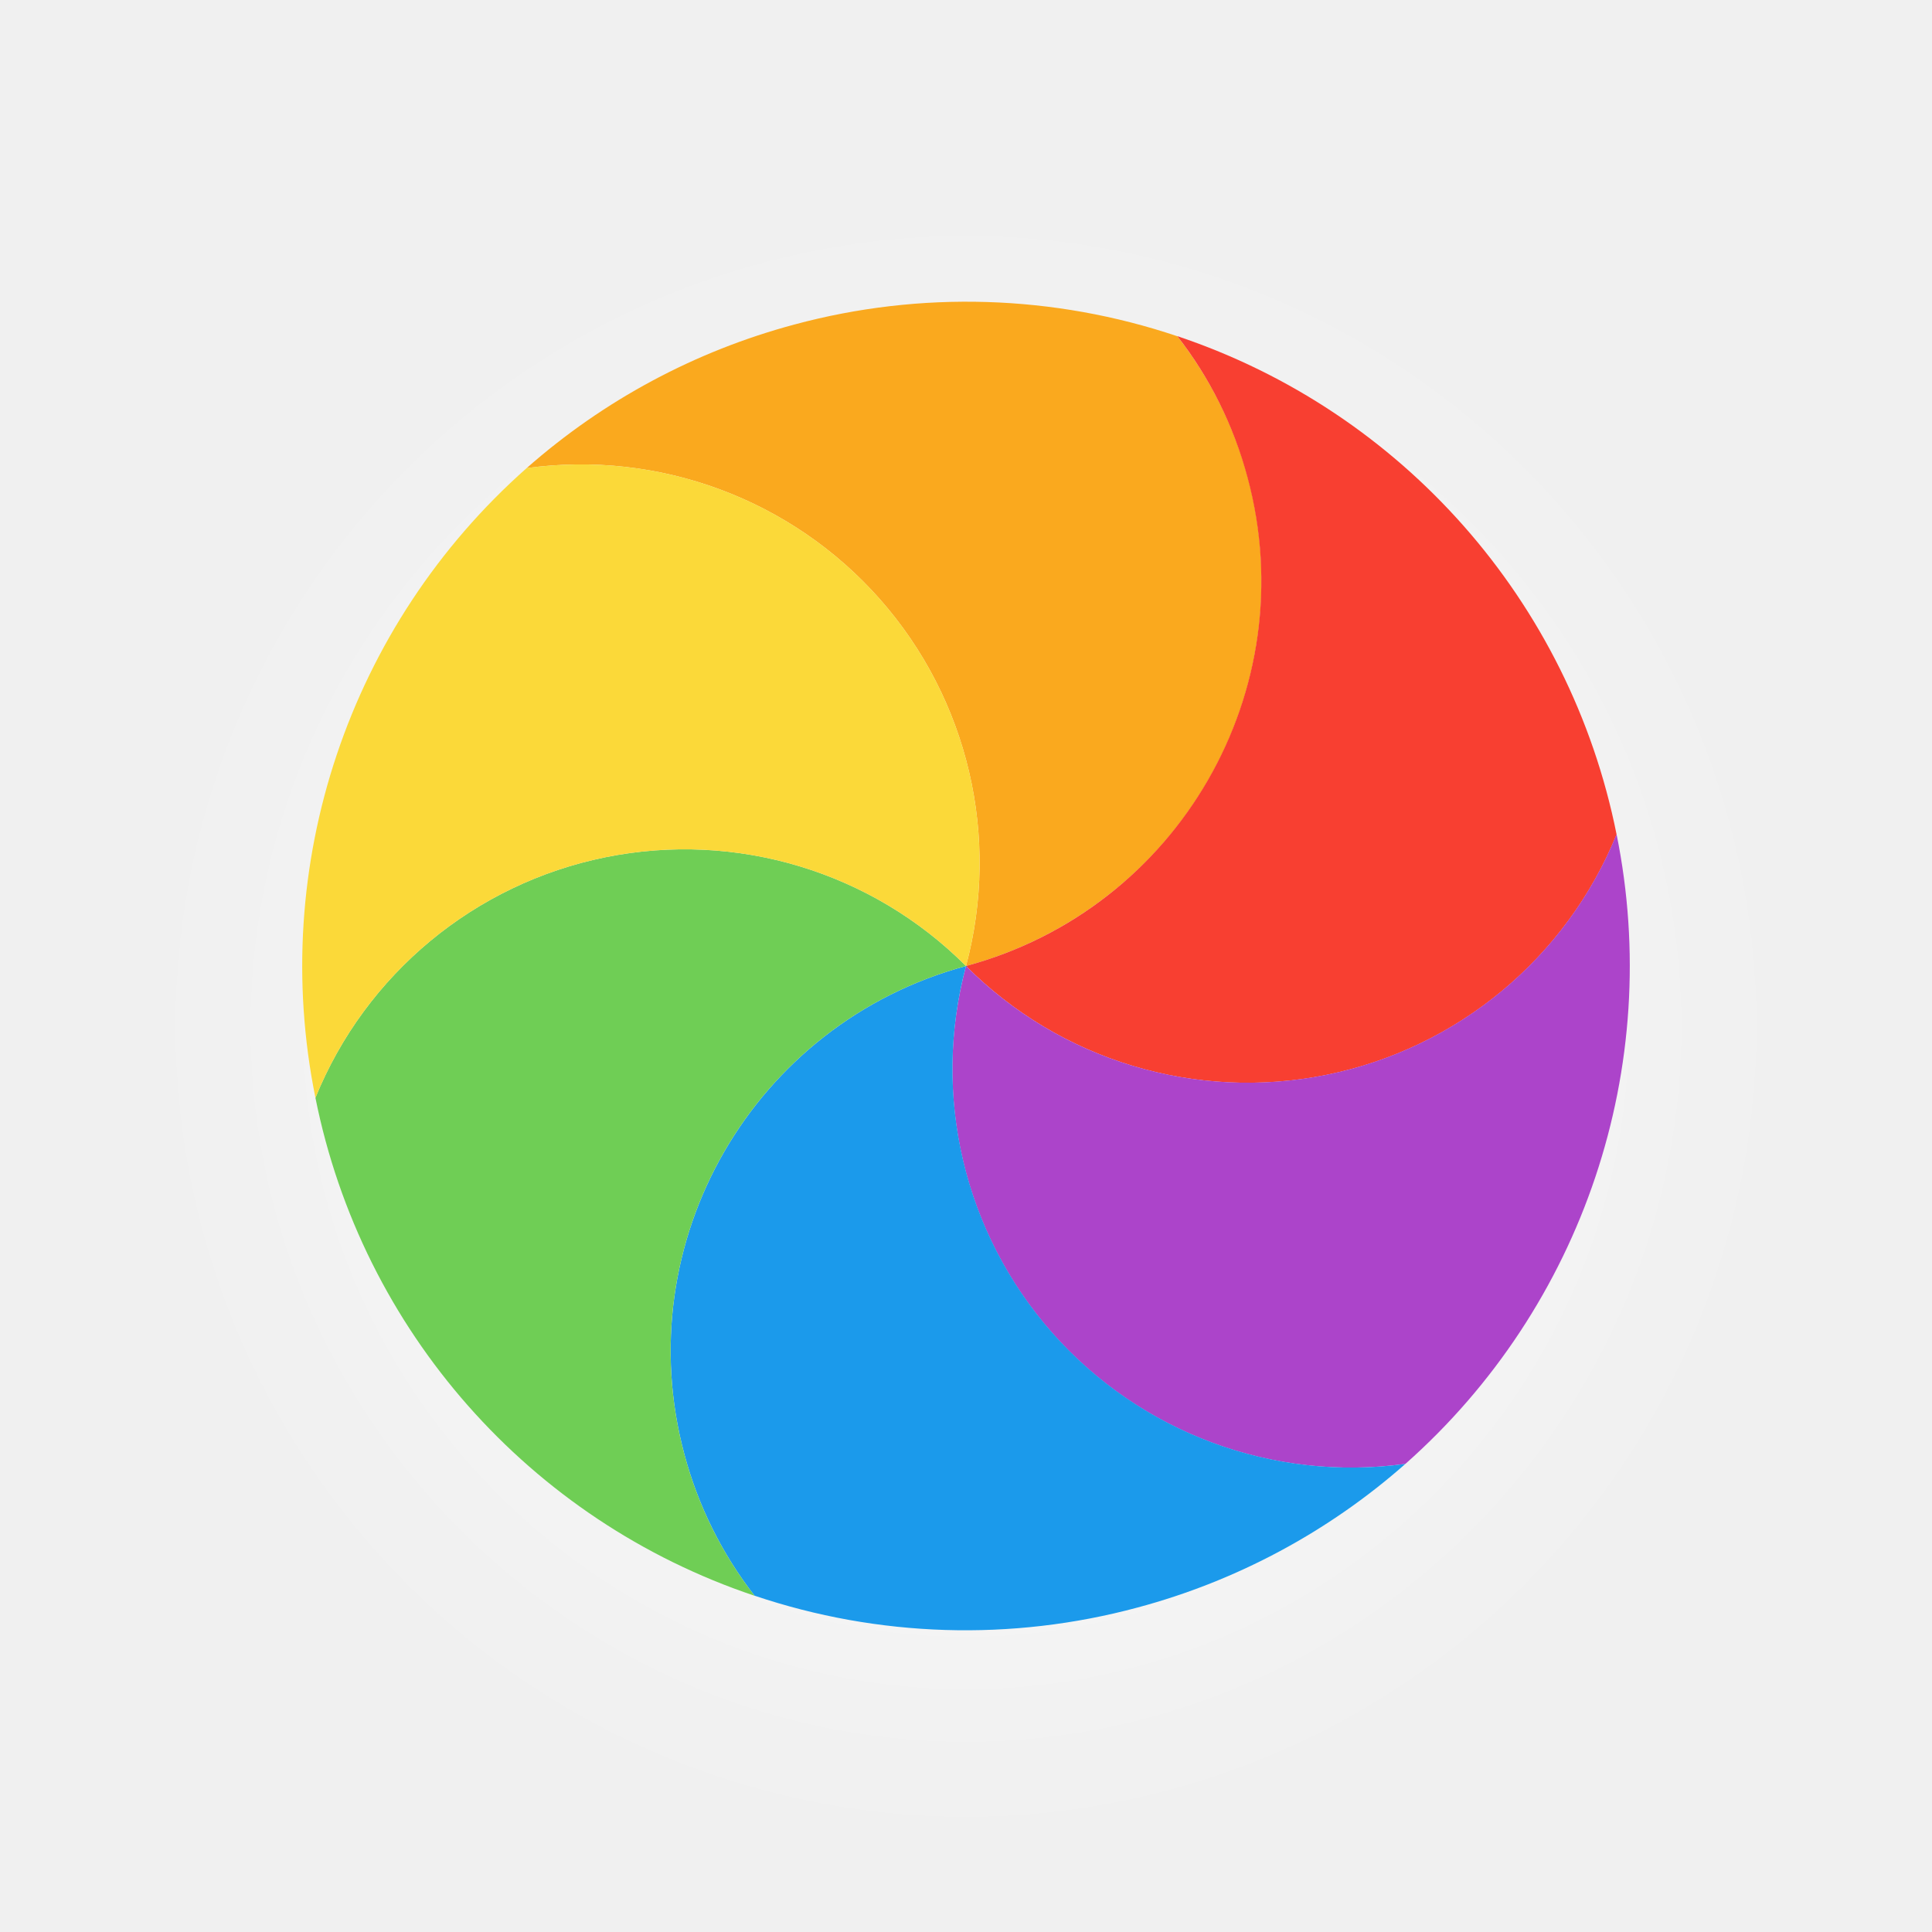
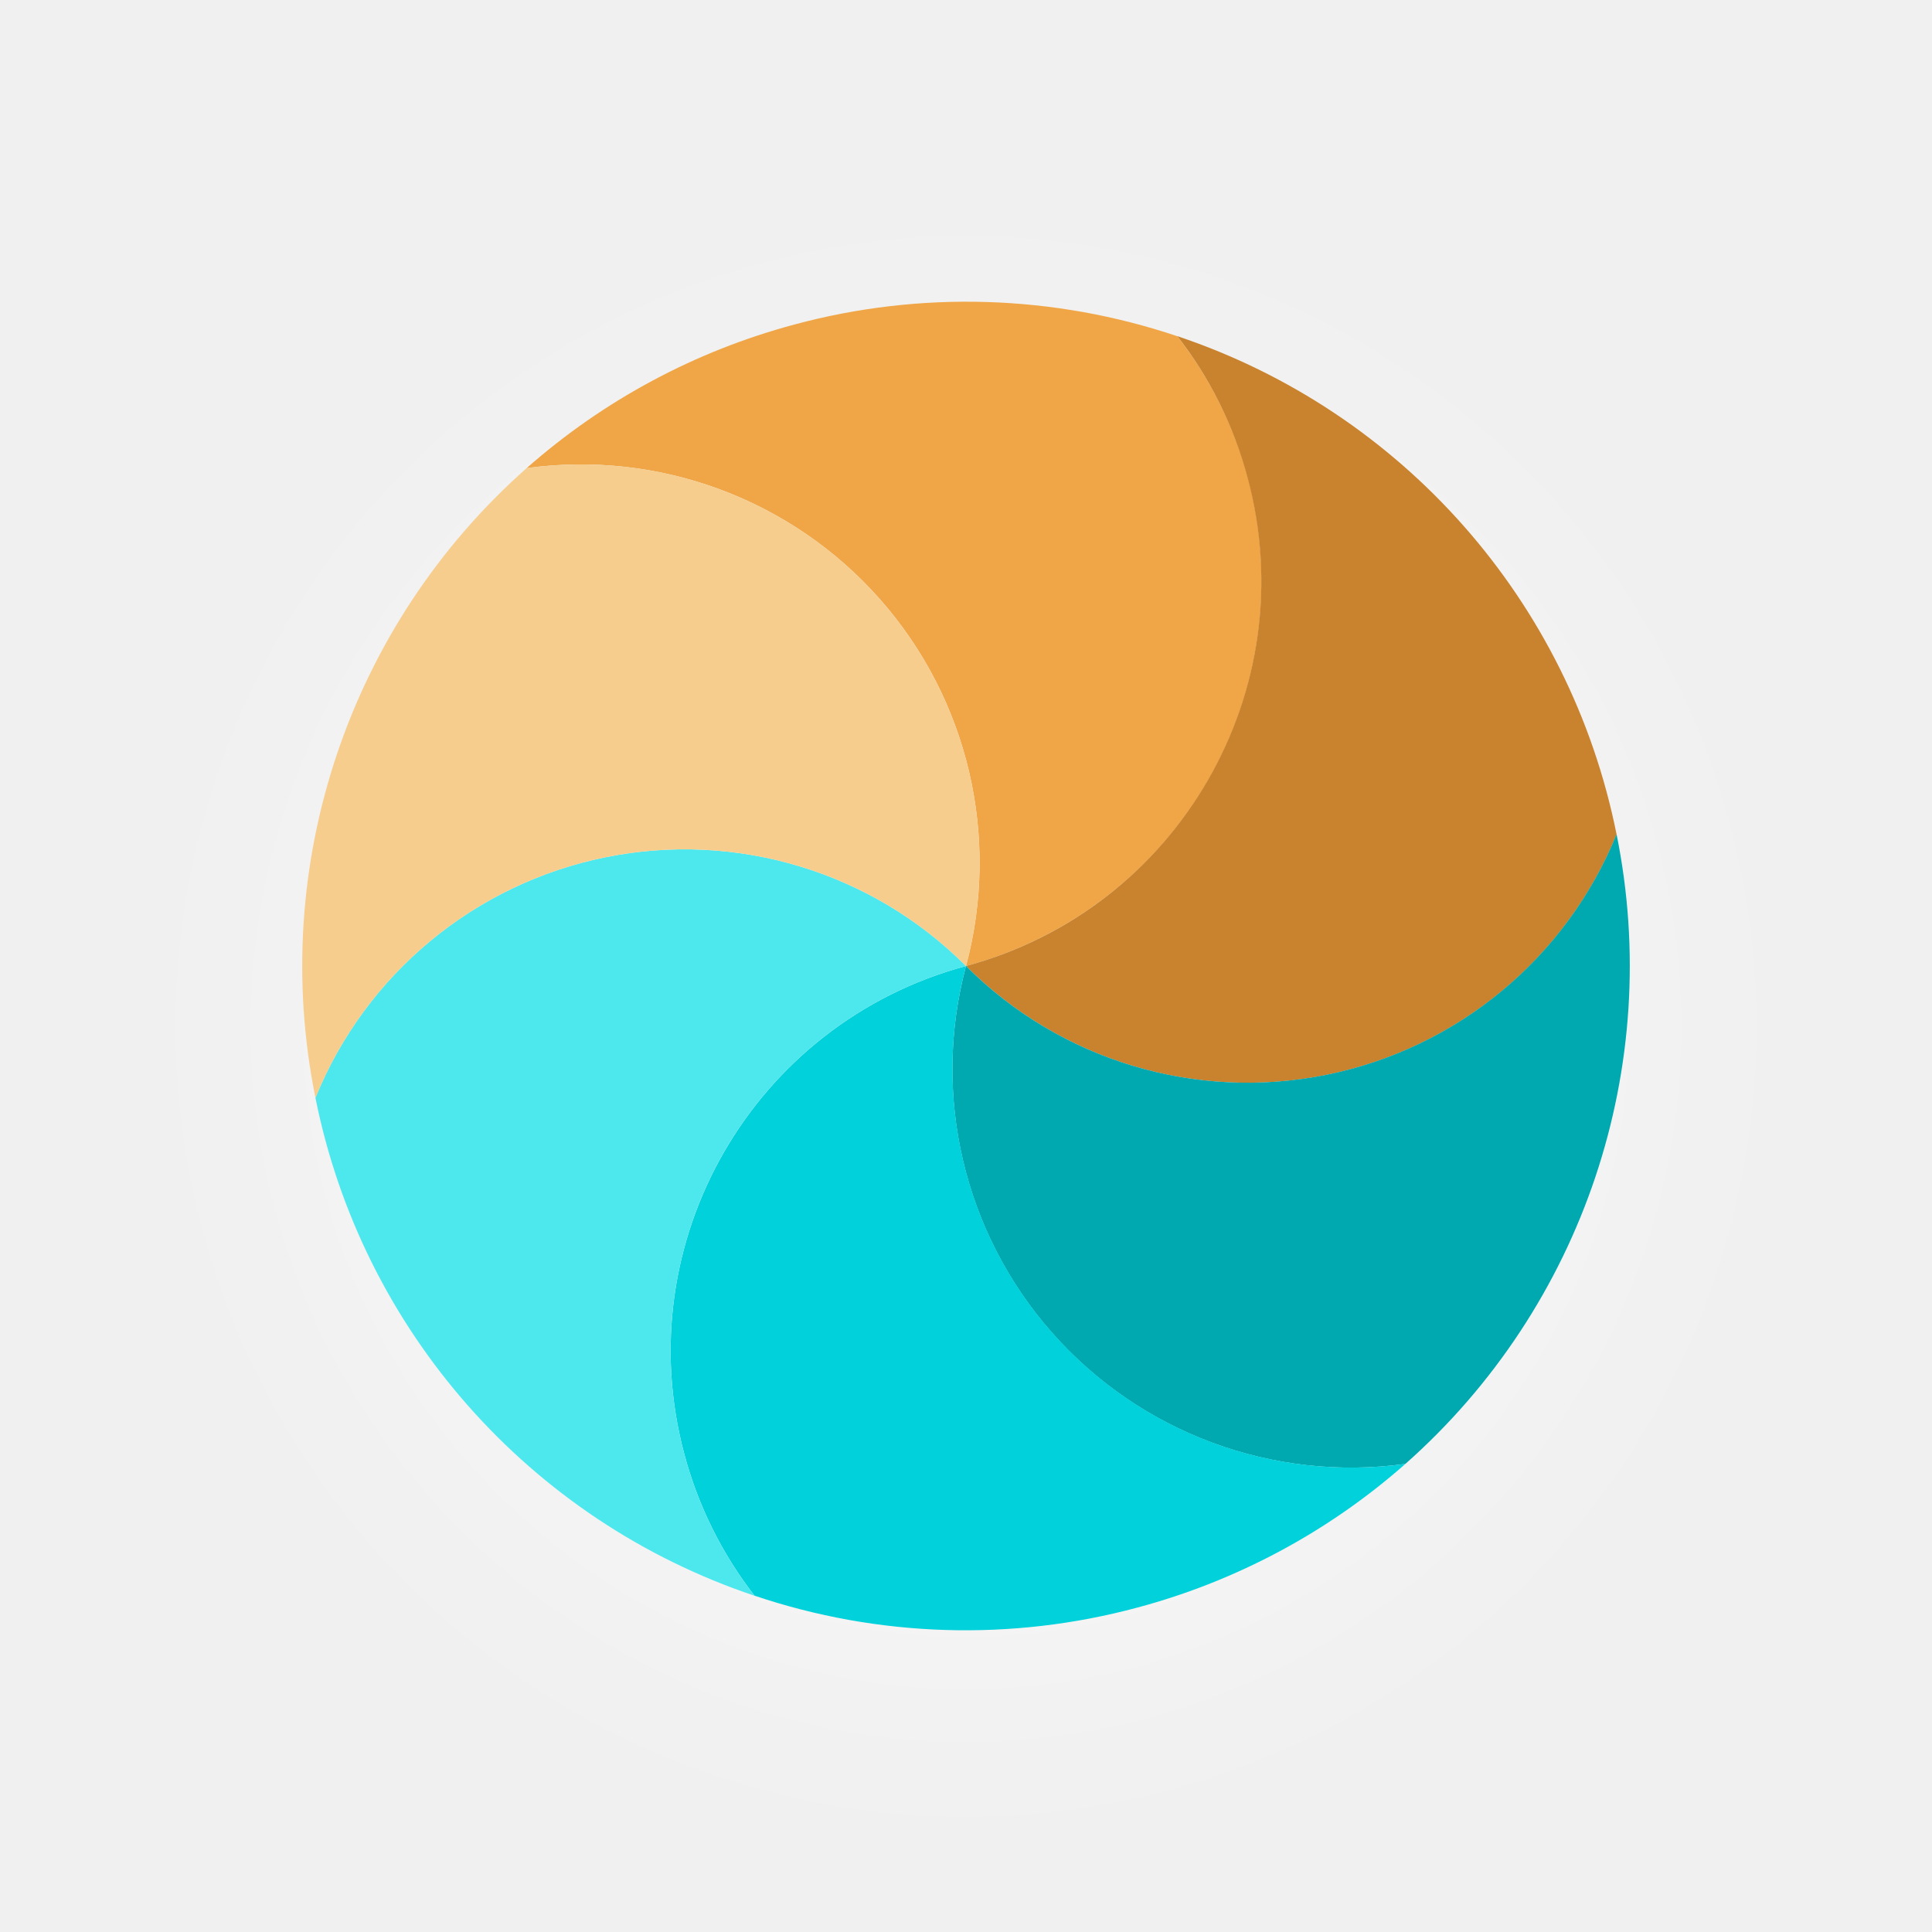
<svg xmlns="http://www.w3.org/2000/svg" width="32" height="32" viewBox="0 0 32 32">
  <defs>
    <filter id="a" width="1.384" height="1.384" x="-.192" y="-.192" style="color-interpolation-filters:sRGB">
      <feGaussianBlur stdDeviation="1.76" />
    </filter>
  </defs>
  <g transform="translate(0 -1020.362)">
    <circle cx="16" cy="1037.362" r="11" style="opacity:.35;mix-blend-mode:normal;fill:#fff;fill-rule:evenodd;stroke-width:2;stroke-linecap:round;paint-order:stroke fill markers;filter:url(#a);stop-color:#fff" />
-     <path d="M23.5 19.01a3.603 3.603 0 0 1-4.5 3.978 3.608 3.608 0 0 0-1.189-5.89 6 6 0 0 1 2.744.086 5.97 5.97 0 0 1 2.945 1.825" style="fill:#faa91e;fill-opacity:1;fill-rule:evenodd;stroke-width:1.01" transform="rotate(-30 1880.777 574.343)scale(1.8328 1.8303)" />
-     <path d="M24.687 24.9A3.597 3.597 0 0 1 19 22.988a3.603 3.603 0 0 0 4.41-2.552c.129-.48.155-.964.09-1.428a6 6 0 0 1 1.187 5.89" style="fill:#f83f31;fill-opacity:1;fill-rule:evenodd;stroke-width:1.01" transform="rotate(-30 1880.777 574.343)scale(1.8328 1.8303)" />
-     <path d="M20.189 28.878A3.608 3.608 0 0 1 19 22.988a3.597 3.597 0 0 0 5.687 1.911 6.01 6.01 0 0 1-4.498 3.979" style="fill:#ac44ca;fill-opacity:1;fill-rule:evenodd;stroke-width:1.01" transform="rotate(-30 1880.777 574.343)scale(1.8328 1.8303)" />
-     <path d="M14.5 26.967a3.6 3.6 0 0 1 .09-1.428A3.603 3.603 0 0 1 19 22.988a3.61 3.61 0 0 0 1.189 5.89 6 6 0 0 1-2.744-.086 5.97 5.97 0 0 1-2.945-1.826" style="fill:#1b9aeb;fill-opacity:1;fill-rule:evenodd;stroke-width:1.01" transform="rotate(-30 1880.777 574.343)scale(1.8328 1.8303)" />
-     <path d="M13.313 21.077A3.597 3.597 0 0 1 19 22.988a3.603 3.603 0 0 0-4.41 2.55 3.6 3.6 0 0 0-.09 1.429 6 6 0 0 1-1.187-5.89" style="fill:#6fce55;fill-opacity:1;fill-rule:evenodd;stroke-width:1.01" transform="rotate(-30 1880.777 574.343)scale(1.8328 1.8303)" />
-     <path d="M17.811 17.098A3.608 3.608 0 0 1 19 22.988a3.597 3.597 0 0 0-5.687-1.911 6.01 6.01 0 0 1 4.498-3.979" style="fill:#fbd939;fill-opacity:1;fill-rule:evenodd;stroke-width:1.01" transform="rotate(-30 1880.777 574.343)scale(1.8328 1.8303)" />
+     <path d="M23.5 19.01a3.603 3.603 0 0 1-4.5 3.978 3.608 3.608 0 0 0-1.189-5.89 6 6 0 0 1 2.744.086 5.97 5.97 0 0 1 2.945 1.825" style="fill:#f0a646;fill-opacity:1;fill-rule:evenodd;stroke-width:1.01" transform="rotate(-30 1880.777 574.343)scale(1.8328 1.8303)" />
+     <path d="M24.687 24.9A3.597 3.597 0 0 1 19 22.988a3.603 3.603 0 0 0 4.41-2.552c.129-.48.155-.964.09-1.428a6 6 0 0 1 1.187 5.89" style="fill:#c9832f;fill-opacity:1;fill-rule:evenodd;stroke-width:1.01" transform="rotate(-30 1880.777 574.343)scale(1.8328 1.8303)" />
+     <path d="M20.189 28.878A3.608 3.608 0 0 1 19 22.988a3.597 3.597 0 0 0 5.687 1.911 6.01 6.01 0 0 1-4.498 3.979" style="fill:#00a8b0;fill-opacity:1;fill-rule:evenodd;stroke-width:1.01" transform="rotate(-30 1880.777 574.343)scale(1.8328 1.8303)" />
+     <path d="M14.5 26.967a3.6 3.6 0 0 1 .09-1.428A3.603 3.603 0 0 1 19 22.988a3.61 3.61 0 0 0 1.189 5.89 6 6 0 0 1-2.744-.086 5.97 5.97 0 0 1-2.945-1.826" style="fill:#00d1da;fill-opacity:1;fill-rule:evenodd;stroke-width:1.01" transform="rotate(-30 1880.777 574.343)scale(1.8328 1.8303)" />
+     <path d="M13.313 21.077A3.597 3.597 0 0 1 19 22.988a3.603 3.603 0 0 0-4.41 2.55 3.6 3.6 0 0 0-.09 1.429 6 6 0 0 1-1.187-5.89" style="fill:#4de8ee;fill-opacity:1;fill-rule:evenodd;stroke-width:1.01" transform="rotate(-30 1880.777 574.343)scale(1.8328 1.8303)" />
+     <path d="M17.811 17.098A3.608 3.608 0 0 1 19 22.988a3.597 3.597 0 0 0-5.687-1.911 6.01 6.01 0 0 1 4.498-3.979" style="fill:#f7cd8e;fill-opacity:1;fill-rule:evenodd;stroke-width:1.01" transform="rotate(-30 1880.777 574.343)scale(1.8328 1.8303)" />
  </g>
</svg>
